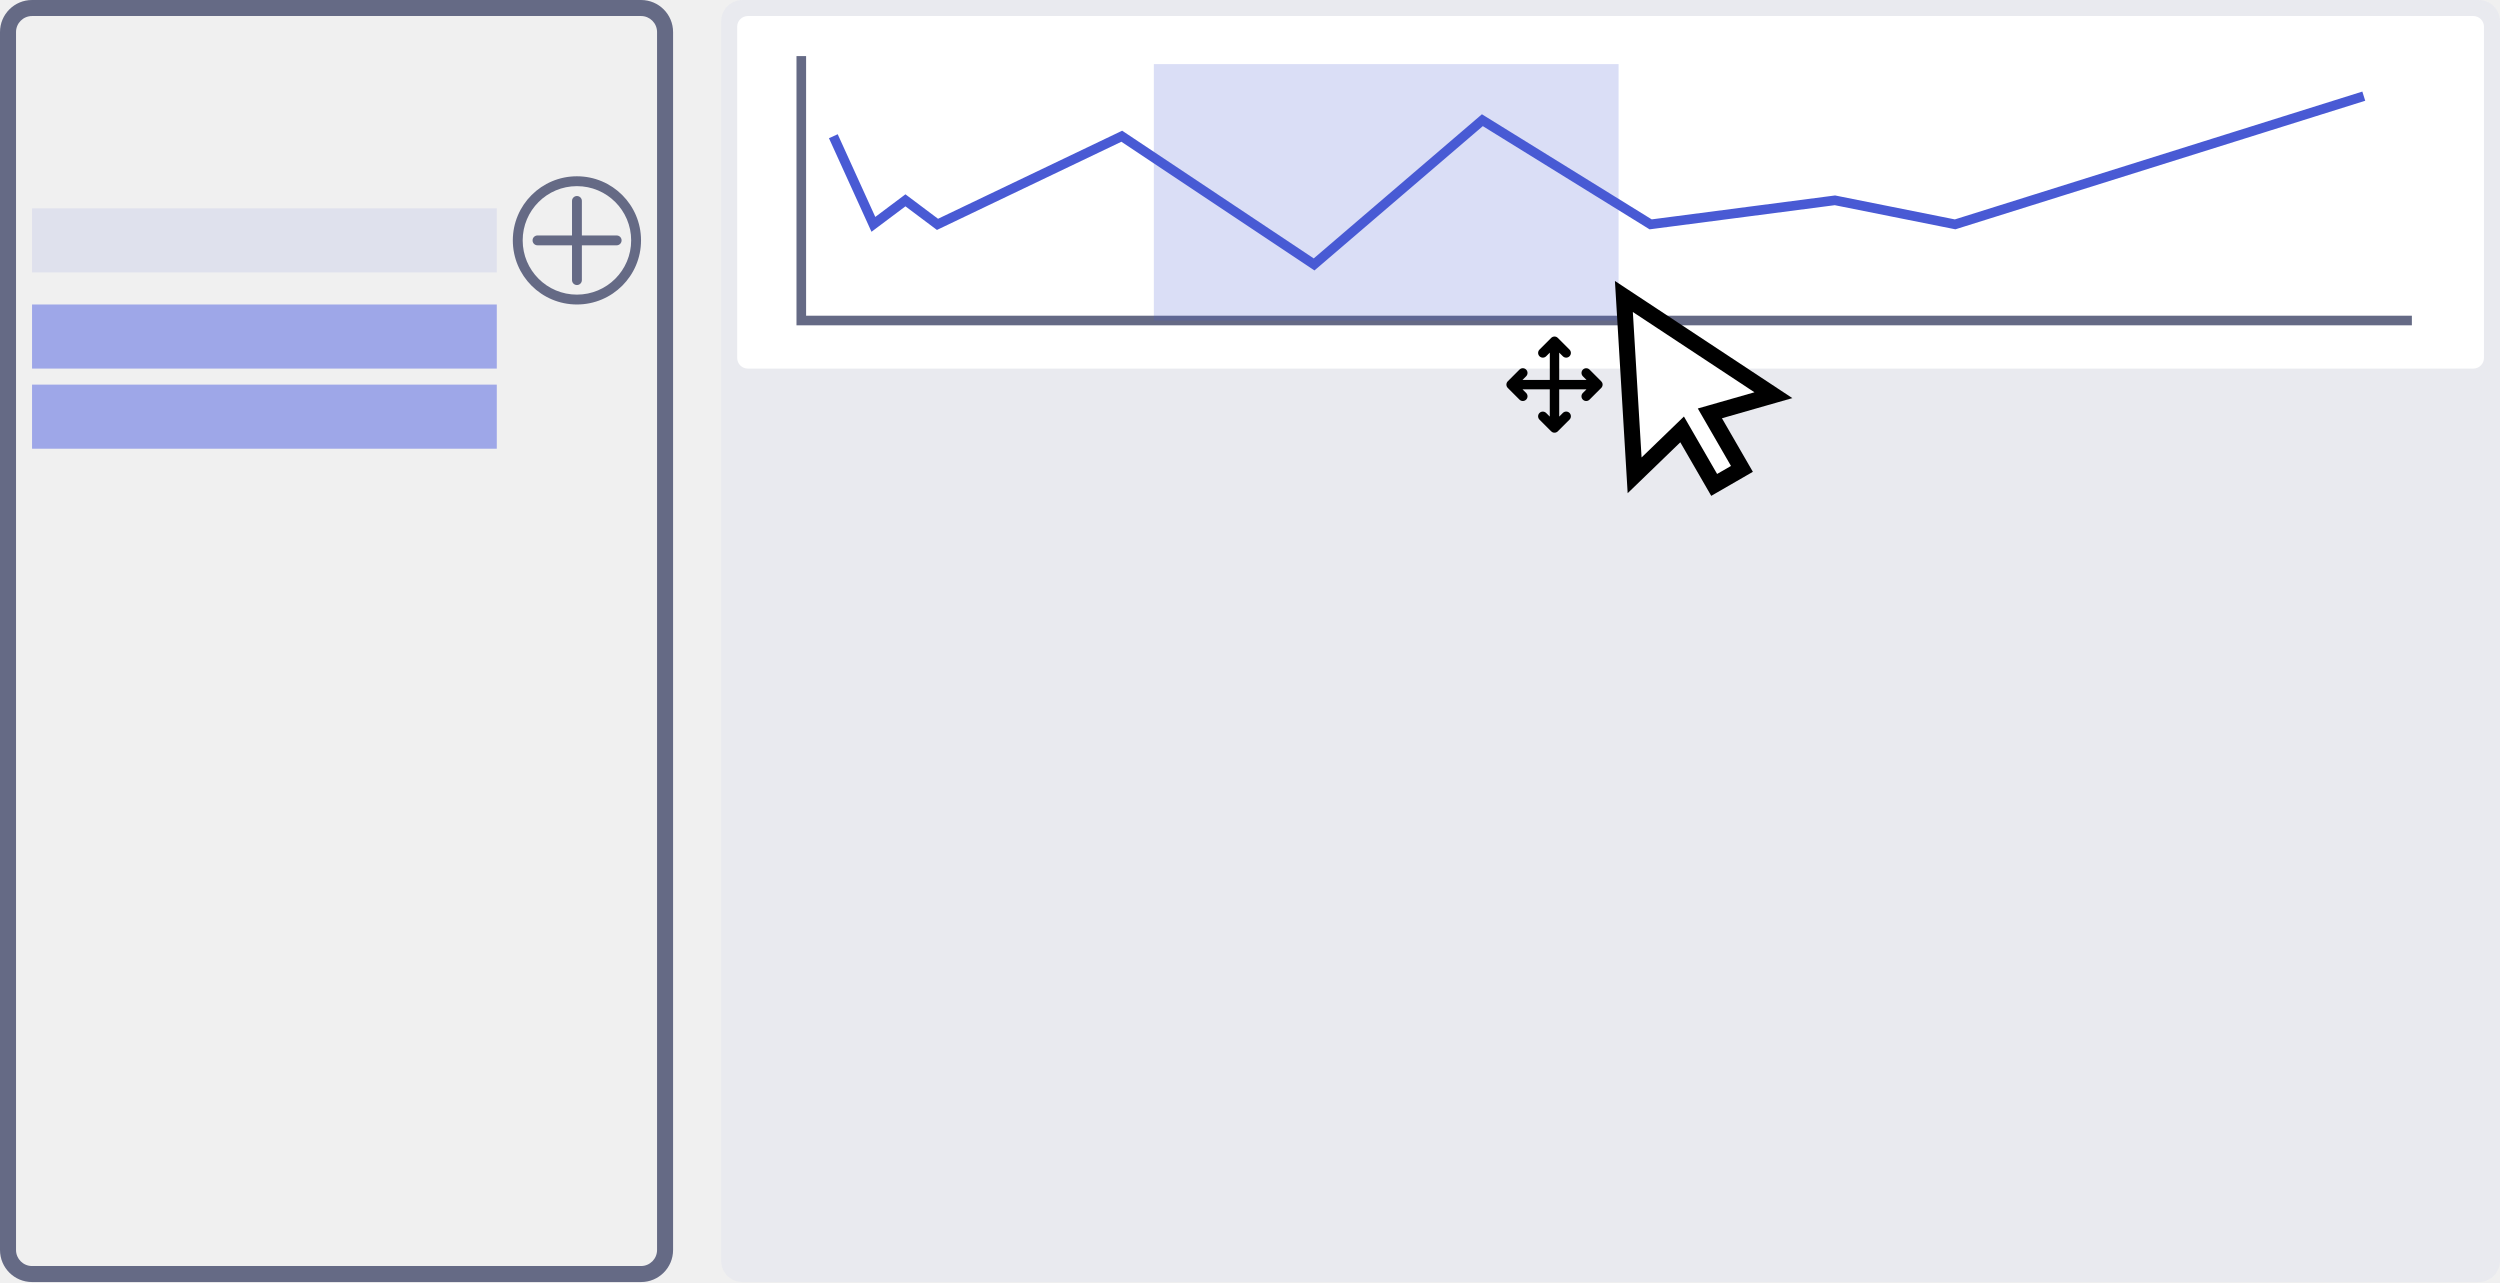
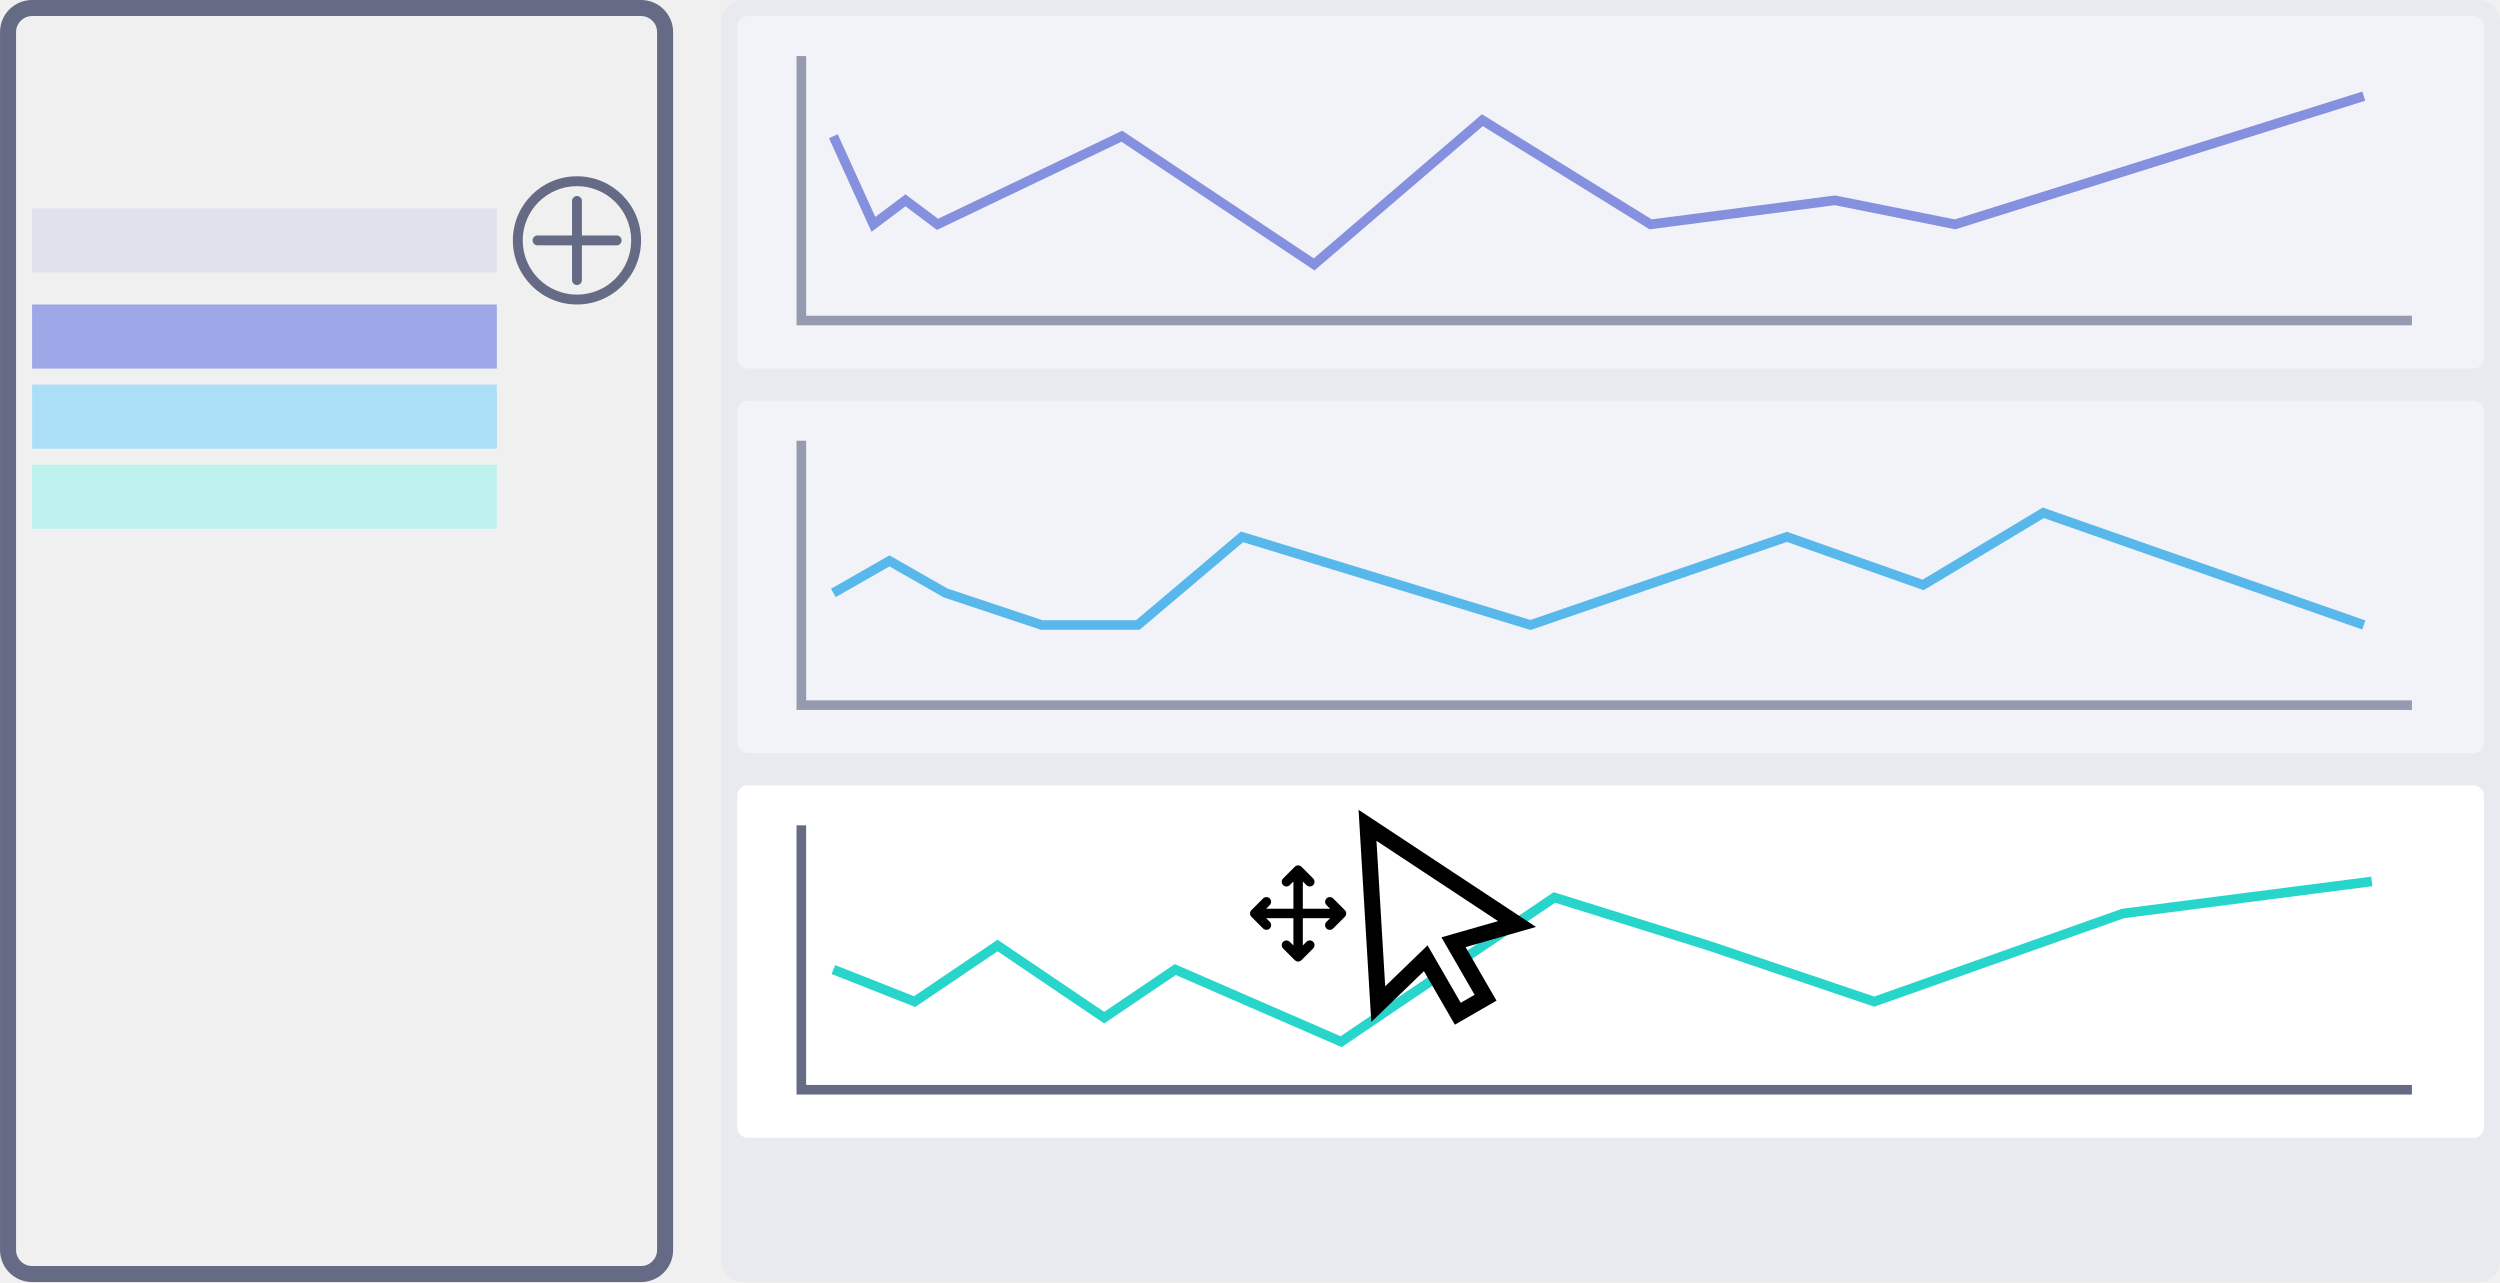
<svg xmlns="http://www.w3.org/2000/svg" width="234" height="120" viewBox="0 0 234 120" fill="none">
-   <path fill="#DFE1ED" fill-opacity="0.4" d="M69.5 -2.01454e-14L232 -2.01454e-14C233.105 -2.01454e-14 234 0.895 234 2L234 118C234 119.105 233.105 120 232 120L69.5 120C68.395 120 67.5 119.105 67.5 118L67.5 2C67.5 0.895 68.395 -2.02807e-14 69.5 -2.01454e-14Z" />
-   <path fill="#FFFFFF" d="M70 1.5L231.5 1.5C232.052 1.5 232.5 1.948 232.5 2.5L232.5 33.5C232.5 34.052 232.052 34.5 231.5 34.5L70 34.5C69.448 34.5 69 34.052 69 33.5L69 2.5C69 1.948 69.448 1.5 70 1.5Z" />
-   <path d="M75.451 29.55L75.451 5.25L74.551 5.25L74.551 30.45L225.751 30.45L225.751 29.55L75.451 29.55Z" fill-rule="evenodd" fill="#656A85" />
-   <path d="M3 0L60 0C61.657 0 63 1.343 63 3L63 117C63 118.657 61.657 120 60 120L3 120C1.343 120 0 118.657 0 117L0 3C0 1.343 1.343 0 3 0ZM3 1.5C2.172 1.5 1.5 2.172 1.5 3L1.5 117C1.5 117.828 2.172 118.5 3 118.5L60 118.5C60.828 118.5 61.5 117.828 61.5 117L61.5 3C61.5 2.172 60.828 1.5 60 1.5L3 1.5Z" fill-rule="evenodd" fill="#656A85" />
-   <path d="M3 19.5L46.5 19.5L46.5 25.5L3 25.5L3 19.5Z" fill="#DFE1ED" />
-   <path d="M3 28.5L46.5 28.5L46.5 34.5L3 34.5L3 28.5Z" fill="#9EA7E8" />
-   <path d="M3 36L46.5 36L46.5 42L3 42L3 36Z" fill="#9EA7E8" />
-   <path d="M54 28.5C57.314 28.5 60 25.814 60 22.5C60 19.186 57.314 16.5 54 16.5C50.686 16.5 48 19.186 48 22.5C48 25.814 50.686 28.5 54 28.5ZM54 17.423C56.804 17.423 59.077 19.696 59.077 22.5C59.077 25.304 56.804 27.577 54 27.577C51.196 27.577 48.923 25.304 48.923 22.5C48.923 19.696 51.196 17.423 54 17.423Z" fill-rule="evenodd" fill="#656A85" />
-   <path d="M49.848 22.5C49.848 22.755 50.054 22.962 50.309 22.962L57.719 22.962C57.974 22.962 58.181 22.755 58.181 22.5C58.181 22.245 57.974 22.039 57.719 22.039L50.309 22.039C50.054 22.039 49.848 22.245 49.848 22.5Z" fill-rule="evenodd" fill="#656A85" />
-   <path d="M54.001 18.347C53.746 18.347 53.54 18.553 53.54 18.808L53.54 26.218C53.54 26.473 53.746 26.68 54.001 26.68C54.256 26.68 54.463 26.473 54.463 26.218L54.463 18.808C54.463 18.553 54.256 18.347 54.001 18.347Z" fill-rule="evenodd" fill="#656A85" />
-   <path d="M81.927 20.304L78.409 12.564L77.59 12.936L81.34 21.186L81.572 21.696L82.019 21.36L84.749 19.313L87.48 21.36L87.698 21.524L87.944 21.406L104.963 13.267L122.75 25.125L123.034 25.314L123.292 25.092L138.792 11.806L154.263 21.383L154.399 21.467L154.558 21.446L171.734 19.206L182.911 21.441L183.024 21.464L183.134 21.43L221.384 9.43L221.115 8.571L182.975 20.536L171.838 18.309L171.765 18.294L171.691 18.304L154.6 20.533L138.986 10.867L138.707 10.694L138.457 10.909L122.965 24.187L105.249 12.376L105.036 12.234L104.805 12.344L87.801 20.477L85.019 18.39L84.749 18.188L84.48 18.39L81.927 20.304Z" fill-rule="evenodd" fill="#495AD4" />
-   <path d="M108 6L151.5 6L151.5 30L108 30L108 6Z" fill="#495AD4" fill-opacity="0.2" />
-   <path d="M151.995 27.75L165.99 36.99L160.044 38.691L163.044 43.888L160.446 45.388L157.446 40.191L153 44.49L151.995 27.75Z" fill="#FFFFFF" />
-   <path d="M151.247 27.795L151.157 26.298L152.409 27.125L166.404 36.365L167.765 37.263L166.197 37.712L161.174 39.149L164.069 44.162L160.172 46.412L157.277 41.399L153.522 45.03L152.349 46.163L152.252 44.536L151.247 27.795ZM152.834 29.203L153.651 42.818L156.925 39.653L157.616 38.985L160.721 44.363L162.02 43.613L158.915 38.235L159.838 37.971L164.217 36.718L152.834 29.203Z" fill-rule="evenodd" fill="#000000" />
-   <path d="M149.928 36.244C149.929 36.243 149.929 36.242 149.931 36.241C149.934 36.237 149.937 36.231 149.939 36.227C149.94 36.226 149.942 36.223 149.943 36.222C149.945 36.218 149.948 36.213 149.95 36.208C149.951 36.206 149.953 36.205 149.953 36.202C149.955 36.198 149.957 36.193 149.959 36.188C149.96 36.187 149.96 36.185 149.961 36.184C149.964 36.178 149.966 36.174 149.968 36.168C149.969 36.167 149.969 36.165 149.97 36.164C149.972 36.158 149.975 36.153 149.976 36.148C149.976 36.147 149.977 36.146 149.977 36.145C149.979 36.139 149.98 36.134 149.982 36.129C149.982 36.127 149.983 36.126 149.983 36.125C149.986 36.12 149.987 36.114 149.988 36.108C149.988 36.106 149.988 36.105 149.989 36.104C149.99 36.099 149.991 36.092 149.993 36.087C149.993 36.086 149.993 36.084 149.994 36.083C149.996 36.078 149.997 36.072 149.998 36.066C149.998 36.063 149.998 36.062 149.999 36.06C150 36.055 150 36.049 150.001 36.045C150.001 36.041 150.001 36.039 150.002 36.036C150.003 36.025 150.003 36.014 150.003 36.003L150.003 36.001C150.003 35.993 150.003 35.986 150.003 35.978C150.003 35.976 150.003 35.974 150.002 35.972C150.002 35.968 150.001 35.962 150.001 35.956C150.001 35.953 150 35.95 150 35.948C150 35.943 149.999 35.94 149.999 35.935C149.999 35.932 149.998 35.929 149.997 35.925C149.996 35.922 149.996 35.918 149.994 35.914C149.993 35.911 149.993 35.908 149.992 35.905C149.991 35.901 149.99 35.897 149.99 35.894C149.989 35.89 149.989 35.888 149.988 35.885C149.987 35.88 149.986 35.877 149.985 35.873L149.982 35.865C149.981 35.861 149.979 35.856 149.978 35.852L149.976 35.846C149.974 35.841 149.971 35.836 149.97 35.831C149.97 35.83 149.969 35.828 149.969 35.827C149.967 35.822 149.965 35.816 149.961 35.811C149.961 35.811 149.961 35.81 149.96 35.81C149.939 35.766 149.91 35.725 149.875 35.69L148.782 34.596C148.61 34.424 148.331 34.424 148.158 34.596C147.986 34.768 147.986 35.047 148.158 35.221L148.498 35.56L145.942 35.56L145.942 33.007L146.282 33.346C146.368 33.433 146.48 33.476 146.594 33.476C146.706 33.476 146.82 33.433 146.906 33.346C147.078 33.175 147.078 32.895 146.906 32.722L145.813 31.629C145.788 31.605 145.762 31.584 145.733 31.566C145.732 31.565 145.73 31.564 145.729 31.563C145.726 31.561 145.722 31.558 145.719 31.557C145.716 31.555 145.713 31.554 145.71 31.552C145.708 31.551 145.706 31.55 145.704 31.549C145.699 31.546 145.695 31.544 145.69 31.542C145.689 31.541 145.687 31.541 145.686 31.54C145.68 31.538 145.675 31.535 145.67 31.533C145.67 31.533 145.669 31.533 145.669 31.532C145.644 31.521 145.616 31.513 145.589 31.508L145.589 31.508C145.582 31.507 145.574 31.506 145.568 31.504L145.563 31.504C145.558 31.503 145.551 31.503 145.546 31.502C145.542 31.502 145.538 31.502 145.535 31.501C145.531 31.501 145.527 31.5 145.524 31.5C145.516 31.5 145.509 31.5 145.502 31.5C145.499 31.5 145.496 31.5 145.494 31.5C145.49 31.5 145.485 31.5 145.481 31.5C145.366 31.506 145.262 31.555 145.187 31.632L144.097 32.722C143.925 32.894 143.925 33.173 144.097 33.346C144.27 33.519 144.549 33.519 144.722 33.346L145.062 33.007L145.062 35.559L142.507 35.559L142.847 35.22C143.019 35.047 143.019 34.768 142.847 34.595C142.674 34.422 142.395 34.423 142.222 34.595L141.132 35.685C141.055 35.76 141.006 35.864 141 35.978C141 35.983 141 35.987 141 35.992C141 35.994 141 35.997 141 35.999C141 36.007 141 36.014 141 36.022C141 36.025 141.001 36.029 141.001 36.032C141.001 36.036 141.001 36.04 141.002 36.044C141.003 36.049 141.003 36.056 141.004 36.061C141.004 36.062 141.004 36.063 141.004 36.066C141.006 36.072 141.007 36.08 141.008 36.087L141.008 36.087C141.013 36.115 141.022 36.142 141.032 36.168C141.032 36.168 141.032 36.169 141.033 36.169C141.035 36.175 141.038 36.18 141.04 36.185C141.041 36.186 141.041 36.187 141.042 36.189C141.044 36.194 141.046 36.198 141.049 36.202C141.05 36.205 141.051 36.207 141.052 36.209C141.053 36.212 141.055 36.215 141.057 36.218C141.06 36.221 141.062 36.224 141.063 36.228C141.064 36.229 141.065 36.231 141.066 36.232C141.084 36.261 141.105 36.287 141.129 36.312L142.222 37.405C142.308 37.491 142.421 37.534 142.534 37.534C142.647 37.534 142.761 37.491 142.847 37.405C143.019 37.233 143.019 36.954 142.847 36.78L142.507 36.442L145.059 36.442L145.059 38.994L144.72 38.655C144.548 38.483 144.267 38.483 144.095 38.655C143.923 38.827 143.923 39.106 144.095 39.279L145.188 40.372C145.225 40.408 145.264 40.436 145.309 40.457L145.31 40.458C145.315 40.46 145.321 40.464 145.326 40.466L145.33 40.467C145.334 40.469 145.34 40.471 145.345 40.472C145.347 40.474 145.349 40.474 145.351 40.475C145.355 40.476 145.359 40.478 145.364 40.479C145.366 40.48 145.369 40.481 145.371 40.481C145.376 40.482 145.379 40.483 145.384 40.485C145.387 40.486 145.39 40.487 145.392 40.487C145.396 40.488 145.4 40.489 145.403 40.489C145.407 40.49 145.41 40.49 145.413 40.491C145.417 40.492 145.421 40.492 145.424 40.493C145.428 40.495 145.431 40.495 145.435 40.496C145.44 40.497 145.443 40.497 145.448 40.497C145.451 40.497 145.454 40.498 145.458 40.498C145.462 40.498 145.467 40.499 145.472 40.499C145.474 40.499 145.476 40.499 145.48 40.5C145.487 40.5 145.494 40.5 145.502 40.5C145.503 40.5 145.504 40.5 145.505 40.5C145.512 40.5 145.517 40.5 145.524 40.5C145.528 40.5 145.533 40.499 145.537 40.499C145.539 40.499 145.542 40.499 145.545 40.498C145.55 40.498 145.556 40.497 145.561 40.496C145.562 40.496 145.565 40.496 145.566 40.495C145.571 40.493 145.578 40.492 145.583 40.491C145.584 40.491 145.585 40.491 145.587 40.49C145.592 40.489 145.599 40.488 145.604 40.486C145.605 40.486 145.606 40.486 145.608 40.485C145.613 40.483 145.62 40.481 145.625 40.48L145.629 40.479C145.634 40.477 145.64 40.476 145.646 40.474C145.647 40.474 145.648 40.472 145.649 40.472C145.655 40.47 145.66 40.468 145.666 40.466L145.67 40.465C145.676 40.462 145.68 40.46 145.686 40.458C145.687 40.457 145.689 40.457 145.69 40.456C145.695 40.454 145.7 40.452 145.705 40.448C145.706 40.447 145.708 40.447 145.709 40.446C145.713 40.444 145.719 40.44 145.723 40.438C145.724 40.437 145.727 40.436 145.728 40.436C145.732 40.433 145.738 40.431 145.742 40.427C145.743 40.426 145.744 40.426 145.745 40.425C145.751 40.422 145.756 40.417 145.762 40.414L145.763 40.413C145.783 40.398 145.801 40.383 145.817 40.365L146.907 39.276C147.079 39.103 147.079 38.824 146.907 38.651C146.735 38.479 146.456 38.479 146.283 38.651L145.942 38.994L145.942 36.442L148.494 36.442L148.155 36.782C147.982 36.954 147.982 37.233 148.155 37.406C148.241 37.492 148.353 37.535 148.467 37.535C148.579 37.535 148.693 37.492 148.779 37.406L149.869 36.316C149.885 36.3 149.902 36.281 149.916 36.262L149.917 36.261C149.921 36.254 149.924 36.25 149.928 36.244Z" fill="#000000" />
+   <g clip-path="url(#clip-path-99_30)">
+     <path fill="#FFFFFF" d="M70.003 1.5L231.503 1.5C232.055 1.5 232.503 1.948 232.503 2.5L232.503 33.5C232.503 34.052 232.055 34.5 231.503 34.5L70.003 34.5C69.451 34.5 69.003 34.052 69.003 33.5L69.003 2.5C69.003 1.948 69.451 1.5 70.003 1.5Z" />
+     <path d="M75.454 29.55L75.454 5.25L74.554 5.25L74.554 30.45L225.754 30.45L225.754 29.55L75.454 29.55Z" fill-rule="evenodd" fill="#656A85" />
+     <path d="M81.93 20.304L78.412 12.563L77.593 12.936L81.343 21.186L81.575 21.696L82.022 21.36L84.752 19.312L87.482 21.36L87.701 21.523L87.947 21.406L104.966 13.266L122.753 25.124L123.036 25.313L123.295 25.091L138.795 11.806L154.266 21.382L154.402 21.467L154.561 21.446L171.737 19.206L182.914 21.441L183.027 21.463L183.137 21.429L221.387 9.429L221.118 8.57L182.978 20.536L171.841 18.308L171.768 18.294L171.694 18.303L154.603 20.533L138.989 10.867L138.71 10.694L138.46 10.908L122.968 24.186L105.252 12.375L105.039 12.233L104.808 12.344L87.804 20.476L85.022 18.39L84.752 18.187L84.482 18.39L81.93 20.304Z" fill-rule="evenodd" fill="#495AD4" />
+     <path fill="#FFFFFF" d="M70.003 37.5L231.503 37.5C232.055 37.5 232.503 37.948 232.503 38.5L232.503 69.5C232.503 70.052 232.055 70.5 231.503 70.5L70.003 70.5C69.451 70.5 69.003 70.052 69.003 69.5L69.003 38.5C69.003 37.948 69.451 37.5 70.003 37.5Z" />
+     <path d="M191.402 47.575L221.402 58.075L221.105 58.924L191.304 48.494L180.235 55.135L180.053 55.244L179.854 55.174L167.252 50.726L143.4 58.925L143.262 58.972L143.122 58.93L116.357 50.751L106.794 58.843L106.668 58.949L97.43 58.949L97.361 58.926L88.361 55.926L88.319 55.912L88.28 55.89L83.254 53.018L78.227 55.89L77.78 55.109L83.03 52.109L83.254 51.981L83.477 52.109L88.688 55.087L97.577 58.049L106.339 58.049L115.963 49.906L116.15 49.747L116.385 49.819L143.245 58.026L167.107 49.824L167.255 49.773L167.403 49.825L179.954 54.255L191.022 47.614L191.203 47.505L191.402 47.575L191.402 47.575Z" fill-rule="evenodd" fill="#009DEA" />
+     <path d="M75.454 65.55L75.454 41.25L74.554 41.25L74.554 66.45L225.754 66.45L225.754 65.55L75.454 65.55Z" fill-rule="evenodd" fill="#656A85" />
+     <path fill="#DFE1ED" fill-opacity="0.4" d="M69.503 -2.01454e-14L232.003 -2.01454e-14C233.107 -2.01454e-14 234.003 0.895 234.003 2L234.003 118C234.003 119.105 233.107 120 232.003 120L69.503 120C68.398 120 67.503 119.105 67.503 118L67.503 2C67.503 0.895 68.398 -2.02807e-14 69.503 -2.01454e-14Z" />
+     <path d="M3.003 0L60.003 0C61.66 0 63.003 1.343 63.003 3L63.003 117C63.003 118.657 61.66 120 60.003 120L3.003 120C1.346 120 0.003 118.657 0.003 117L0.003 3C0.003 1.343 1.346 0 3.003 0ZM3.003 1.5C2.175 1.5 1.503 2.172 1.503 3L1.503 117C1.503 117.828 2.175 118.5 3.003 118.5L60.003 118.5C60.831 118.5 61.503 117.828 61.503 117L61.503 3C61.503 2.172 60.831 1.5 60.003 1.5L3.003 1.5Z" fill-rule="evenodd" fill="#656A85" />
+     <path d="M3.003 19.5L46.503 19.5L46.503 25.5L3.003 25.5L3.003 19.5Z" fill="#DFE1ED" />
+     <path d="M3.003 28.5L46.503 28.5L46.503 34.5L3.003 34.5L3.003 28.5Z" fill="#9EA7E8" />
+     <path d="M3.003 36L46.503 36L46.503 42L3.003 42L3.003 36Z" fill="#ABDEF7" />
+     <path d="M3.003 43.5L46.503 43.5L46.503 49.5L3.003 49.5L3.003 43.5Z" fill="#BEF2EF" />
+     <path d="M54.003 28.5C57.317 28.5 60.003 25.814 60.003 22.5C60.003 19.186 57.317 16.5 54.003 16.5C50.689 16.5 48.003 19.186 48.003 22.5C48.003 25.814 50.689 28.5 54.003 28.5ZM54.003 17.423C56.807 17.423 59.08 19.696 59.08 22.5C59.08 25.304 56.807 27.577 54.003 27.577C51.199 27.577 48.926 25.304 48.926 22.5C48.926 19.696 51.199 17.423 54.003 17.423Z" fill-rule="evenodd" fill="#656A85" />
+     <path d="M49.851 22.501C49.851 22.756 50.057 22.962 50.312 22.962L57.722 22.962C57.977 22.962 58.184 22.756 58.184 22.501C58.184 22.246 57.977 22.039 57.722 22.039L50.312 22.039C50.057 22.039 49.851 22.246 49.851 22.501Z" fill-rule="evenodd" fill="#656A85" />
+     <path d="M54.004 18.346C53.749 18.346 53.543 18.552 53.543 18.807L53.543 26.218C53.543 26.472 53.749 26.679 54.004 26.679C54.259 26.679 54.466 26.472 54.466 26.218L54.466 18.807C54.466 18.552 54.259 18.346 54.004 18.346Z" fill-rule="evenodd" fill="#656A85" />
+     <path fill="#FFFFFF" d="M70.003 73.5L231.503 73.5C232.055 73.5 232.503 73.948 232.503 74.5L232.503 105.5C232.503 106.052 232.055 106.5 231.503 106.5L70.003 106.5C69.451 106.5 69.003 106.052 69.003 105.5L69.003 74.5C69.003 73.948 69.451 73.5 70.003 73.5Z" />
+     <path d="M85.554 93.245L78.168 90.332L77.838 91.17L85.445 94.17L85.665 94.257L85.862 94.124L93.372 89.044L103.1 95.624L103.352 95.794L103.604 95.624L110.053 91.262L125.35 97.914L125.577 98.012L125.782 97.874L145.562 84.495L159.766 88.929L159.771 88.931L175.285 94.177L175.433 94.227L175.58 94.175L198.821 85.941L222.06 82.947L221.945 82.055L198.659 85.055L198.611 85.061L198.566 85.077L175.426 93.275L160.049 88.075L160.044 88.073L160.039 88.071L145.624 83.571L145.417 83.507L145.238 83.628L125.482 96.99L110.185 90.338L109.958 90.24L109.753 90.378L103.352 94.708L93.624 88.128L93.372 87.958L93.12 88.128L85.554 93.245Z" fill-rule="evenodd" fill="#28D5CB" />
+     <path d="M75.454 101.55L75.454 77.25L74.554 77.25L74.554 102.45L225.754 102.45L225.754 101.55L75.454 101.55Z" fill-rule="evenodd" fill="#656A85" />
+     <path d="M127.998 77.25L141.993 86.49L136.047 88.191L139.047 93.388L136.449 94.888L133.449 89.691L129.003 93.99L127.998 77.25Z" fill="#FFFFFF" />
+     <path d="M127.25 77.294L127.16 75.797L128.412 76.624L142.407 85.864L143.768 86.762L142.2 87.211L137.177 88.648L140.072 93.661L136.175 95.911L133.28 90.898L129.525 94.529L128.352 95.662L128.255 94.035L127.25 77.294ZM128.837 78.702L129.654 92.317L132.928 89.152L133.619 88.484L136.724 93.862L138.023 93.112L134.918 87.734L135.841 87.47L140.219 86.217L128.837 78.702Z" fill-rule="evenodd" fill="#000000" />
+     <path d="M125.931 85.744C125.932 85.743 125.932 85.742 125.933 85.741C125.937 85.737 125.94 85.731 125.942 85.727C125.943 85.726 125.944 85.723 125.946 85.722C125.948 85.718 125.951 85.713 125.953 85.708C125.954 85.706 125.955 85.705 125.955 85.702C125.958 85.698 125.96 85.692 125.962 85.688C125.963 85.687 125.963 85.685 125.964 85.684C125.967 85.678 125.969 85.674 125.971 85.668C125.972 85.667 125.972 85.665 125.973 85.664C125.975 85.658 125.978 85.653 125.979 85.648C125.979 85.647 125.98 85.646 125.98 85.645C125.982 85.639 125.983 85.634 125.985 85.629C125.985 85.627 125.986 85.626 125.986 85.625C125.989 85.62 125.99 85.614 125.991 85.608C125.991 85.606 125.991 85.605 125.992 85.604C125.993 85.599 125.994 85.592 125.996 85.587C125.996 85.585 125.996 85.584 125.997 85.583C125.999 85.578 126 85.572 126.001 85.566C126.001 85.563 126.001 85.562 126.002 85.56C126.003 85.555 126.003 85.549 126.004 85.545C126.004 85.541 126.004 85.539 126.005 85.536C126.006 85.525 126.006 85.514 126.006 85.503L126.006 85.501C126.006 85.493 126.006 85.486 126.006 85.478C126.006 85.476 126.006 85.474 126.005 85.472C126.005 85.468 126.004 85.462 126.004 85.456C126.004 85.453 126.003 85.45 126.003 85.448C126.003 85.443 126.002 85.44 126.002 85.436C126.002 85.432 126.001 85.429 126 85.425C125.999 85.422 125.999 85.418 125.997 85.415C125.996 85.411 125.996 85.408 125.995 85.405C125.994 85.401 125.993 85.397 125.993 85.394C125.992 85.39 125.992 85.388 125.991 85.385C125.99 85.38 125.989 85.377 125.987 85.373L125.985 85.365C125.984 85.361 125.982 85.356 125.981 85.352L125.979 85.346C125.976 85.341 125.974 85.336 125.973 85.331C125.973 85.33 125.972 85.329 125.972 85.327C125.97 85.322 125.968 85.316 125.964 85.311C125.964 85.311 125.964 85.31 125.963 85.31C125.942 85.266 125.912 85.225 125.878 85.189L124.785 84.096C124.613 83.924 124.334 83.924 124.161 84.096C123.989 84.268 123.989 84.547 124.161 84.721L124.501 85.06L121.945 85.06L121.945 82.507L122.284 82.847C122.37 82.933 122.483 82.976 122.597 82.976C122.709 82.976 122.823 82.933 122.909 82.847C123.081 82.674 123.081 82.395 122.909 82.222L121.816 81.129C121.791 81.105 121.765 81.084 121.736 81.066C121.735 81.065 121.733 81.064 121.732 81.063C121.729 81.061 121.725 81.058 121.722 81.057C121.719 81.055 121.716 81.054 121.713 81.052C121.711 81.051 121.709 81.05 121.706 81.049C121.702 81.046 121.698 81.044 121.693 81.042C121.692 81.041 121.69 81.041 121.689 81.04C121.683 81.037 121.678 81.035 121.673 81.033C121.673 81.033 121.672 81.033 121.672 81.032C121.647 81.021 121.619 81.013 121.592 81.008L121.592 81.008C121.585 81.007 121.577 81.005 121.571 81.004L121.566 81.004C121.561 81.003 121.554 81.003 121.549 81.002C121.545 81.002 121.541 81.002 121.538 81.001C121.534 81.001 121.53 81 121.527 81C121.519 81 121.512 81 121.505 81C121.502 81 121.499 81 121.497 81C121.492 81 121.488 81 121.484 81C121.369 81.005 121.265 81.055 121.19 81.132L120.1 82.222C119.928 82.394 119.928 82.673 120.1 82.847C120.272 83.019 120.552 83.019 120.725 82.847L121.064 82.507L121.064 85.059L118.51 85.059L118.849 84.72C119.022 84.547 119.022 84.268 118.849 84.095C118.677 83.922 118.398 83.923 118.225 84.095L117.135 85.185C117.058 85.26 117.008 85.364 117.003 85.478C117.003 85.483 117.003 85.487 117.003 85.492C117.003 85.494 117.003 85.497 117.003 85.499C117.003 85.507 117.003 85.514 117.003 85.522C117.003 85.525 117.004 85.529 117.004 85.532C117.004 85.536 117.004 85.54 117.005 85.544C117.006 85.549 117.006 85.556 117.007 85.561C117.007 85.562 117.007 85.563 117.007 85.566C117.008 85.572 117.01 85.58 117.011 85.587L117.011 85.587C117.016 85.615 117.025 85.642 117.035 85.668C117.035 85.668 117.035 85.669 117.036 85.669C117.038 85.675 117.04 85.68 117.043 85.685C117.044 85.686 117.044 85.687 117.045 85.689C117.047 85.694 117.049 85.698 117.051 85.702C117.053 85.705 117.054 85.707 117.055 85.709C117.056 85.712 117.058 85.715 117.06 85.718C117.062 85.721 117.065 85.725 117.066 85.728C117.067 85.729 117.068 85.731 117.069 85.732C117.087 85.761 117.108 85.787 117.132 85.812L118.225 86.905C118.311 86.991 118.424 87.034 118.537 87.034C118.65 87.034 118.763 86.991 118.849 86.905C119.022 86.733 119.022 86.454 118.849 86.28L118.51 85.942L121.062 85.942L121.062 88.494L120.723 88.155C120.55 87.983 120.27 87.983 120.098 88.155C119.926 88.327 119.926 88.606 120.098 88.779L121.191 89.872C121.228 89.908 121.267 89.936 121.312 89.957L121.313 89.958C121.318 89.96 121.324 89.964 121.329 89.966L121.333 89.967C121.337 89.969 121.342 89.971 121.348 89.972C121.35 89.974 121.352 89.974 121.353 89.975C121.358 89.976 121.362 89.978 121.367 89.979C121.369 89.98 121.372 89.981 121.374 89.981C121.379 89.982 121.382 89.984 121.387 89.985C121.39 89.986 121.393 89.987 121.395 89.987C121.399 89.988 121.403 89.989 121.406 89.989C121.41 89.99 121.413 89.99 121.416 89.991C121.42 89.992 121.424 89.992 121.427 89.993C121.431 89.995 121.434 89.995 121.438 89.996C121.443 89.997 121.446 89.997 121.451 89.997C121.454 89.997 121.457 89.998 121.46 89.998C121.465 89.998 121.47 89.999 121.475 89.999C121.477 89.999 121.479 89.999 121.483 90C121.49 90 121.497 90 121.505 90C121.506 90 121.507 90 121.508 90C121.515 90 121.52 90 121.527 90C121.531 90 121.535 89.999 121.54 89.999C121.542 89.999 121.545 89.999 121.548 89.998C121.553 89.998 121.559 89.997 121.564 89.996C121.565 89.996 121.567 89.996 121.569 89.995C121.574 89.993 121.581 89.992 121.586 89.991C121.587 89.991 121.588 89.991 121.59 89.99C121.595 89.989 121.602 89.988 121.607 89.986C121.608 89.986 121.609 89.986 121.61 89.985C121.616 89.984 121.623 89.981 121.628 89.98L121.631 89.979C121.637 89.977 121.642 89.976 121.649 89.974C121.65 89.974 121.651 89.972 121.652 89.972C121.658 89.97 121.663 89.968 121.669 89.966L121.673 89.965C121.679 89.963 121.683 89.96 121.689 89.958C121.69 89.957 121.692 89.957 121.693 89.956C121.698 89.954 121.703 89.951 121.708 89.948C121.709 89.947 121.711 89.947 121.712 89.946C121.716 89.944 121.722 89.94 121.726 89.938C121.727 89.937 121.73 89.936 121.731 89.936C121.735 89.933 121.741 89.93 121.745 89.927C121.746 89.926 121.747 89.926 121.748 89.925C121.754 89.922 121.759 89.917 121.765 89.914L121.766 89.913C121.786 89.898 121.804 89.883 121.82 89.865L122.91 88.776C123.082 88.603 123.082 88.324 122.91 88.151C122.738 87.979 122.459 87.979 122.286 88.151L121.945 88.494L121.945 85.942L124.497 85.942L124.157 86.281C123.985 86.454 123.985 86.733 124.157 86.906C124.244 86.992 124.356 87.035 124.47 87.035C124.582 87.035 124.696 86.992 124.782 86.906L125.872 85.816C125.888 85.799 125.905 85.781 125.919 85.762L125.92 85.761C125.924 85.754 125.927 85.75 125.931 85.744Z" fill="#000000" />
+   </g>
+   <defs>
+     <clipPath id="clip-path-99_30">
+       <path d="M0 120L234 120L234 0L0 0L0 120Z" fill="white" />
+     </clipPath>
+   </defs>
</svg>
